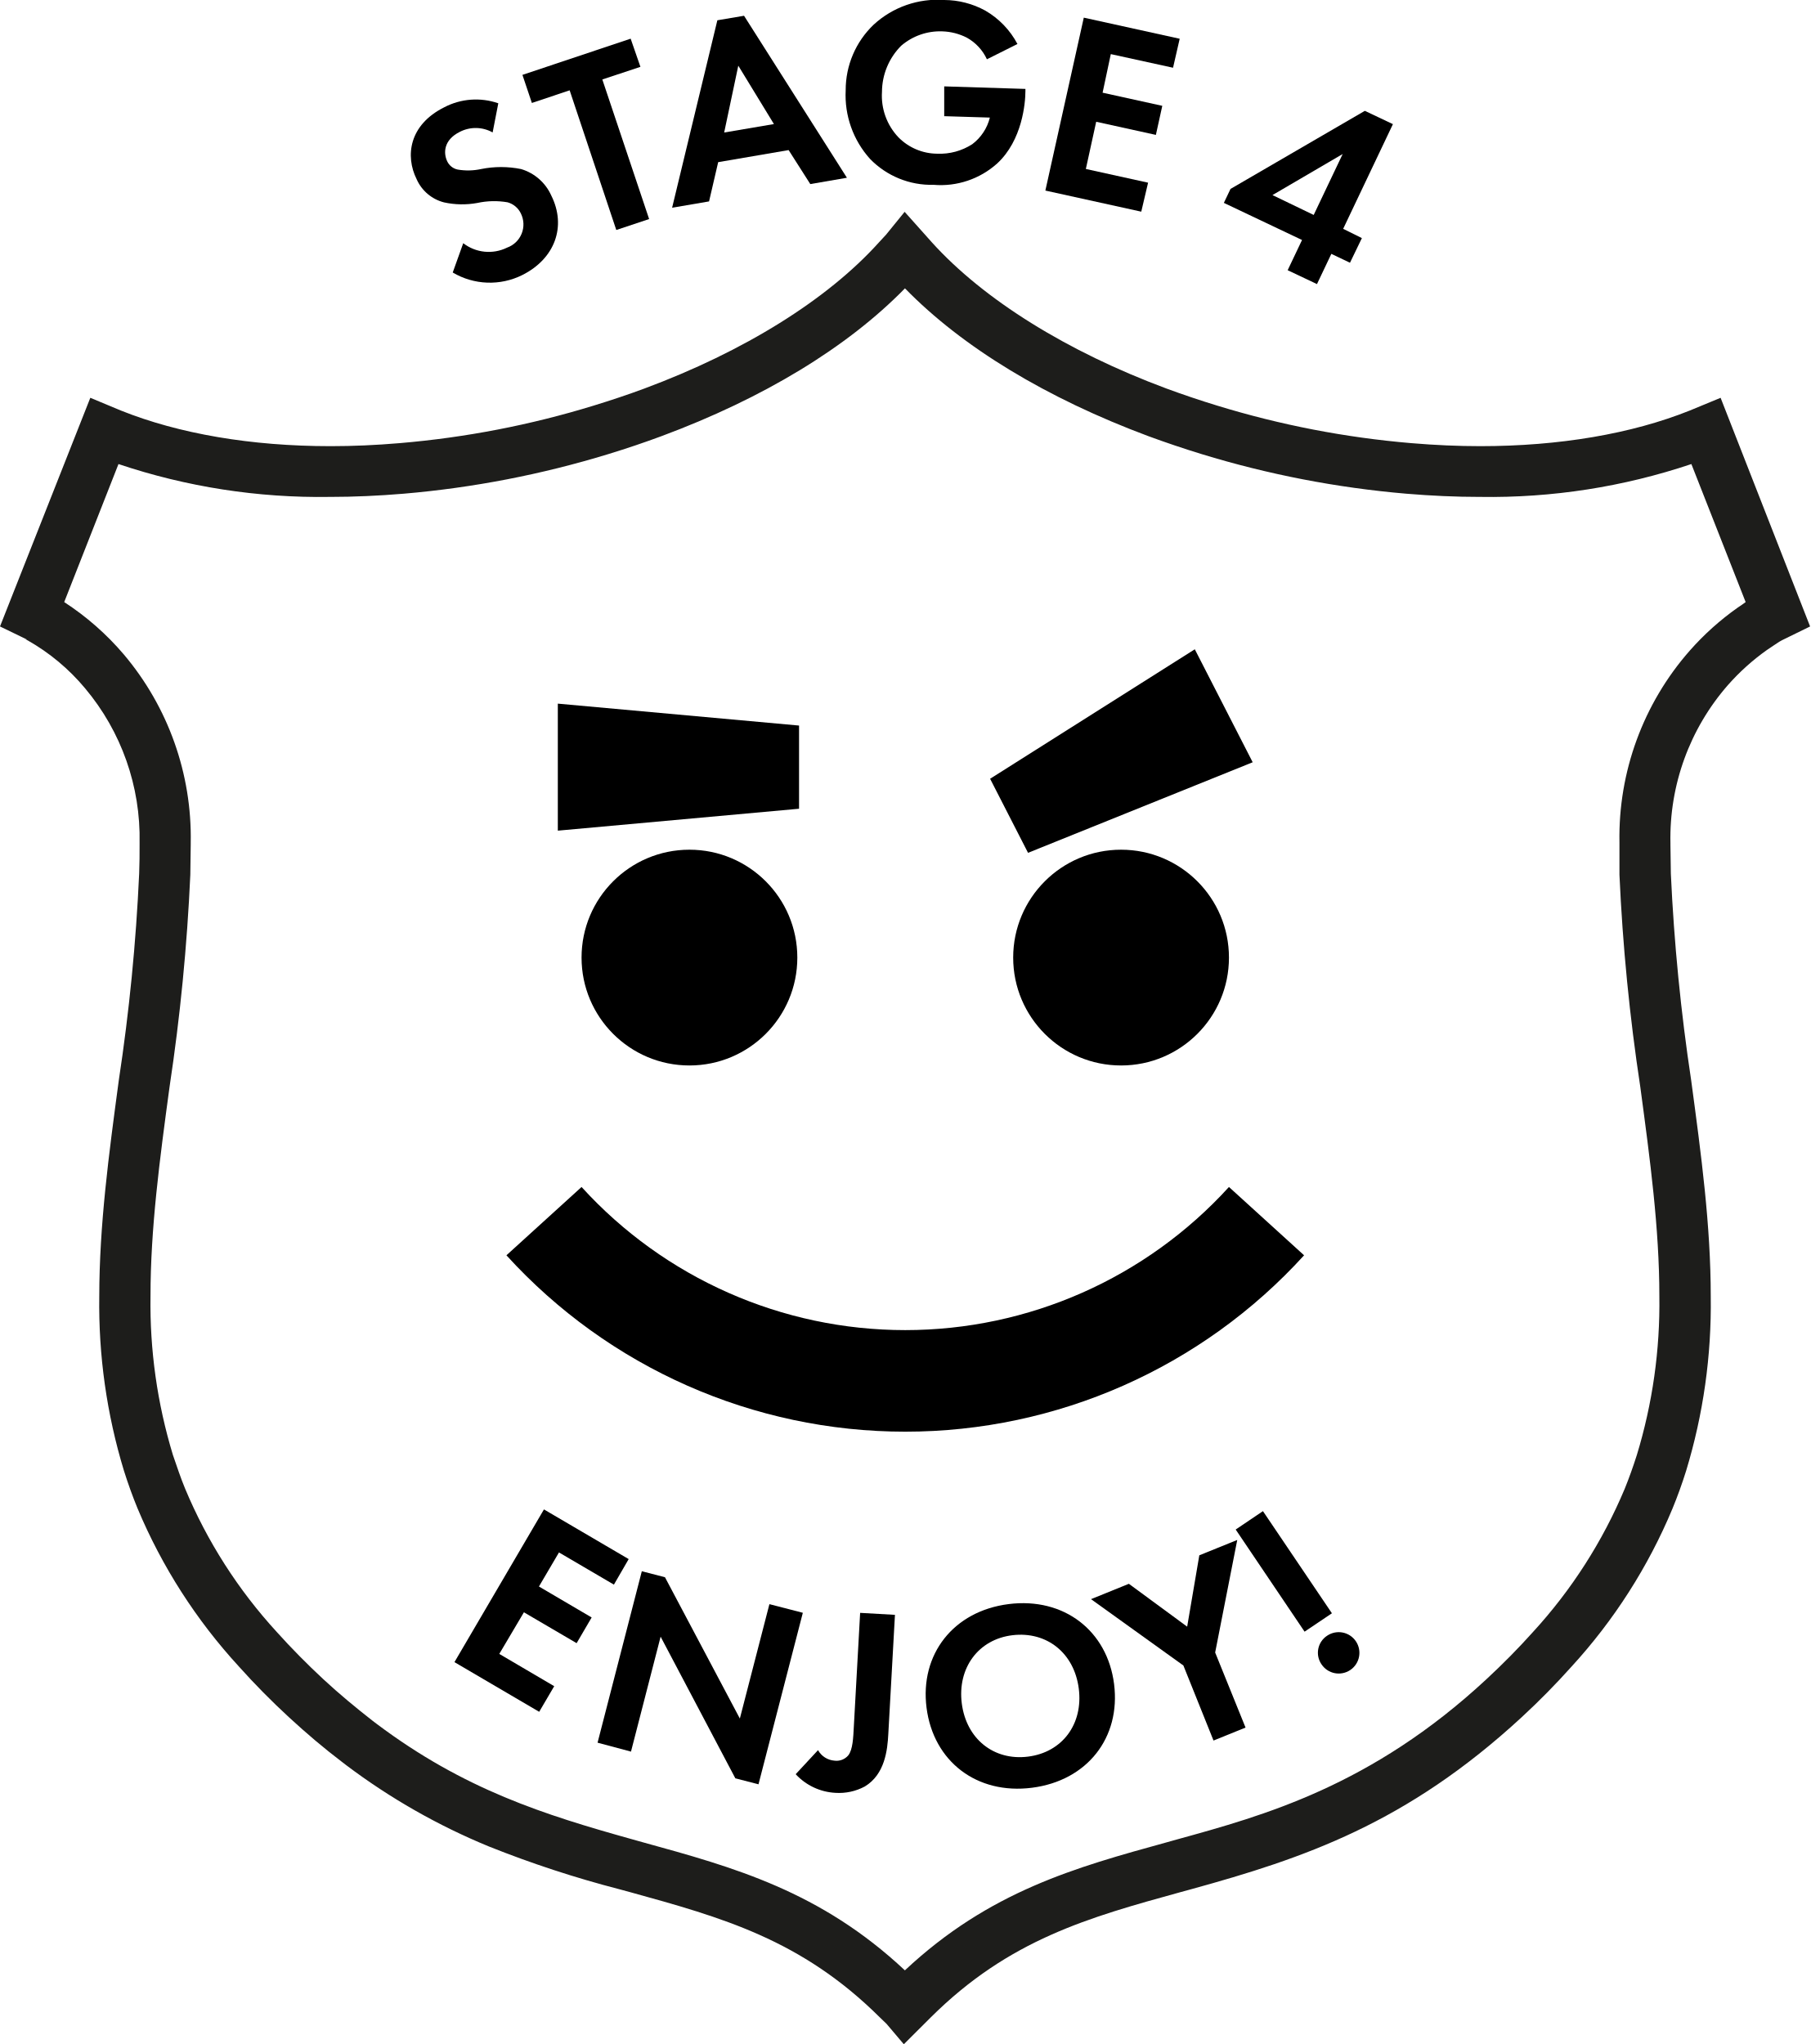
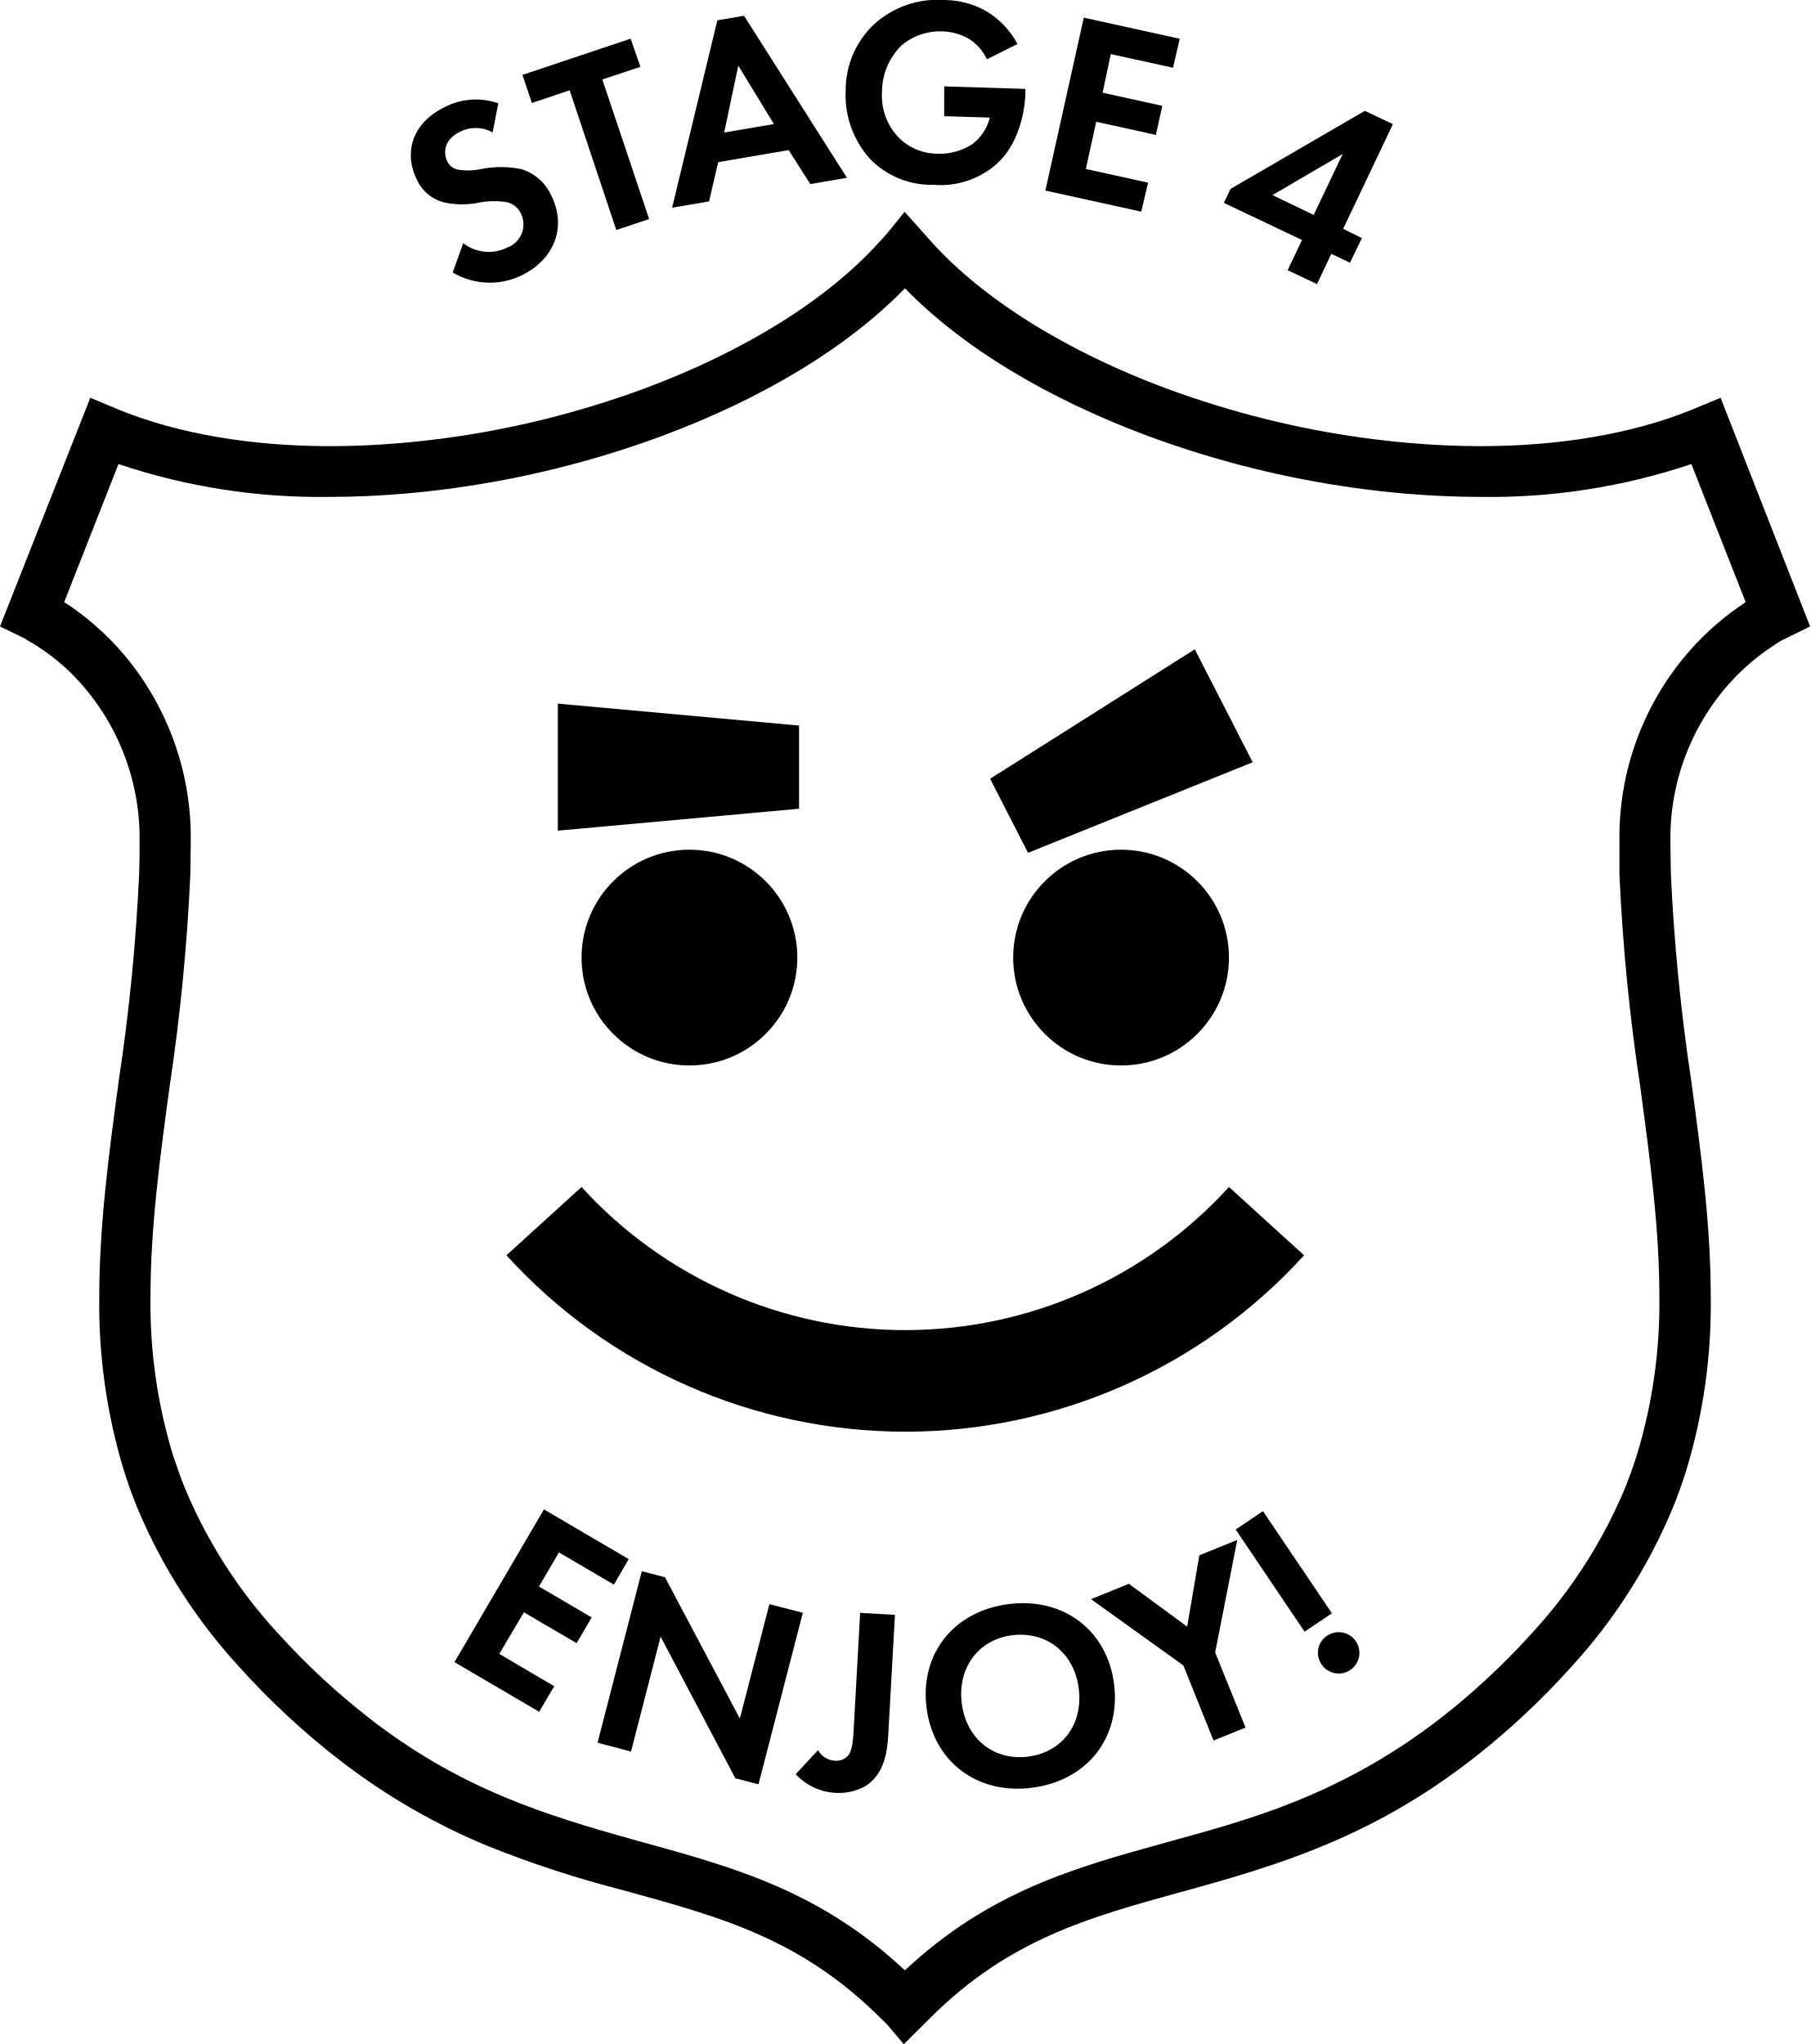
<svg xmlns="http://www.w3.org/2000/svg" viewBox="0 0 220.51 248.95">
  <defs>
    <style>.cls-1{fill:#1d1d1b;}</style>
  </defs>
  <g id="Layer_2" data-name="Layer 2">
    <g id="Layer_1-2" data-name="Layer 1">
-       <path class="cls-1" d="M209.56,48.45,205.81,50c-7.08,2.84-15.9,4.34-25.51,4.34h0c-2.66,0-5.5-.12-8.45-.37a113,113,0,0,1-23.61-4.57c-2.13-.65-4.19-1.35-6.15-2.07-12.13-4.51-22.28-10.83-28.59-17.81l-3.32-3.72-2.26,2.78-.86.93c-6.3,7-16.46,13.31-28.6,17.82-1.94.72-4,1.41-6.15,2.07a112.73,112.73,0,0,1-23.61,4.57c-2.92.25-5.74.37-8.38.37h-.09c-9.61,0-18.43-1.5-25.51-4.34L11,48.45,0,76.3l2.6,1.26.73.36h0l-.21,0,.24.07a25.4,25.4,0,0,1,7,5.84A28.35,28.35,0,0,1,17,102.66v.22c0,1.13,0,2.27-.05,3.5a239.57,239.57,0,0,1-2.48,25.19c-1.22,9.07-2.37,17.63-2.38,26.31a69.5,69.5,0,0,0,3,21.23c.5,1.59,1.06,3.14,1.66,4.6A66.38,66.38,0,0,0,29.12,203c1.87,2.09,3.91,4.16,6.08,6.16s4.25,3.76,6.46,5.44l.52.4a78.4,78.4,0,0,0,17.36,9.89,131.78,131.78,0,0,0,15.89,5.21l1.26.34c11.22,3.1,20.91,5.77,30.47,15.27l.82.79,2.1,2.48,3.28-3.27c9.55-9.5,19.24-12.17,30.47-15.27l1.25-.34c13.72-3.78,26.22-8,40.24-20.94,2.17-2,4.21-4.08,6.07-6.16a66.17,66.17,0,0,0,12.31-19.26c.6-1.46,1.16-3,1.66-4.6a69.5,69.5,0,0,0,3-21.23c0-8.68-1.16-17.24-2.38-26.3a242.46,242.46,0,0,1-2.48-25.2c0-1.19-.05-2.36-.05-3.5v-.2a28.33,28.33,0,0,1,7-19.27,27.68,27.68,0,0,1,4.76-4.28c.67-.47,1.19-.78,1.5-1l0,0,.34-.19,3.41-1.67ZM3.34,77.92l0,0,0,0ZM211.65,74a33.49,33.49,0,0,0-5.86,5.26,34.41,34.41,0,0,0-8.55,23.35v.25c0,1.2,0,2.43,0,3.68a245,245,0,0,0,2.54,25.85c1.19,8.85,2.32,17.22,2.32,25.47a63.22,63.22,0,0,1-2.74,19.35c-.45,1.42-.95,2.81-1.48,4.12a60.29,60.29,0,0,1-11.19,17.46c-1.73,1.93-3.63,3.86-5.66,5.74-14,13-27.14,16.6-37.66,19.5l-1.25.35c-11.1,3.06-21.61,5.95-31.91,15.6-10.3-9.65-20.81-12.54-31.92-15.6l-1.25-.35c-10.74-3-20.5-6.06-31.15-14.06l-.5-.38c-2-1.56-4.06-3.26-6-5.06s-3.92-3.8-5.66-5.74a60.08,60.08,0,0,1-11.18-17.47c-.54-1.3-1-2.69-1.49-4.11a63.23,63.23,0,0,1-2.73-19.35c0-8.26,1.12-16.62,2.32-25.48a247.22,247.22,0,0,0,2.53-25.84c0-1.29.05-2.5.05-3.68v-.22a34.53,34.53,0,0,0-8.14-22.92,33.43,33.43,0,0,0-7.27-6.39l6.61-16.81a77,77,0,0,0,25.73,4h.1c2.82,0,5.81-.13,8.91-.39a120,120,0,0,0,24.91-4.82c2.26-.69,4.44-1.43,6.49-2.19,12.4-4.61,22.61-10.8,29.65-18,7,7.18,17.25,13.38,29.64,18,2.07.76,4.25,1.5,6.5,2.19a120,120,0,0,0,24.91,4.82c3.09.26,6.09.39,8.9.39h.1a77,77,0,0,0,25.73-4l6.61,16.81C212.35,73.54,212,73.76,211.65,74Z" />
+       <path className="cls-1" d="M209.56,48.45,205.81,50c-7.08,2.84-15.9,4.34-25.51,4.34h0c-2.66,0-5.5-.12-8.45-.37a113,113,0,0,1-23.61-4.57c-2.13-.65-4.19-1.35-6.15-2.07-12.13-4.51-22.28-10.83-28.59-17.81l-3.32-3.72-2.26,2.78-.86.93c-6.3,7-16.46,13.31-28.6,17.82-1.94.72-4,1.41-6.15,2.07a112.73,112.73,0,0,1-23.61,4.57c-2.92.25-5.74.37-8.38.37h-.09c-9.61,0-18.43-1.5-25.51-4.34L11,48.45,0,76.3l2.6,1.26.73.36h0l-.21,0,.24.07a25.4,25.4,0,0,1,7,5.84A28.35,28.35,0,0,1,17,102.66v.22c0,1.13,0,2.27-.05,3.5a239.57,239.57,0,0,1-2.48,25.19c-1.22,9.07-2.37,17.63-2.38,26.31a69.5,69.5,0,0,0,3,21.23c.5,1.59,1.06,3.14,1.66,4.6A66.38,66.38,0,0,0,29.12,203c1.87,2.09,3.91,4.16,6.08,6.16s4.25,3.76,6.46,5.44l.52.4a78.4,78.4,0,0,0,17.36,9.89,131.78,131.78,0,0,0,15.89,5.21l1.26.34c11.22,3.1,20.91,5.77,30.47,15.27l.82.79,2.1,2.48,3.28-3.27c9.55-9.5,19.24-12.17,30.47-15.27l1.25-.34c13.72-3.78,26.22-8,40.24-20.94,2.17-2,4.21-4.08,6.07-6.16a66.17,66.17,0,0,0,12.31-19.26c.6-1.46,1.16-3,1.66-4.6a69.5,69.5,0,0,0,3-21.23c0-8.68-1.16-17.24-2.38-26.3a242.46,242.46,0,0,1-2.48-25.2c0-1.19-.05-2.36-.05-3.5v-.2a28.33,28.33,0,0,1,7-19.27,27.68,27.68,0,0,1,4.76-4.28c.67-.47,1.19-.78,1.5-1l0,0,.34-.19,3.41-1.67ZM3.34,77.92l0,0,0,0ZM211.65,74a33.49,33.49,0,0,0-5.86,5.26,34.41,34.41,0,0,0-8.55,23.35v.25c0,1.2,0,2.43,0,3.68a245,245,0,0,0,2.54,25.85c1.19,8.85,2.32,17.22,2.32,25.47a63.22,63.22,0,0,1-2.74,19.35c-.45,1.42-.95,2.81-1.48,4.12a60.29,60.29,0,0,1-11.19,17.46c-1.73,1.93-3.63,3.86-5.66,5.74-14,13-27.14,16.6-37.66,19.5l-1.25.35c-11.1,3.06-21.61,5.95-31.91,15.6-10.3-9.65-20.81-12.54-31.92-15.6l-1.25-.35c-10.74-3-20.5-6.06-31.15-14.06l-.5-.38c-2-1.56-4.06-3.26-6-5.06s-3.92-3.8-5.66-5.74a60.08,60.08,0,0,1-11.18-17.47c-.54-1.3-1-2.69-1.49-4.11a63.23,63.23,0,0,1-2.73-19.35c0-8.26,1.12-16.62,2.32-25.48a247.22,247.22,0,0,0,2.53-25.84c0-1.29.05-2.5.05-3.68v-.22a34.53,34.53,0,0,0-8.14-22.92,33.43,33.43,0,0,0-7.27-6.39l6.61-16.81a77,77,0,0,0,25.73,4h.1c2.82,0,5.81-.13,8.91-.39a120,120,0,0,0,24.91-4.82c2.26-.69,4.44-1.43,6.49-2.19,12.4-4.61,22.61-10.8,29.65-18,7,7.18,17.25,13.38,29.64,18,2.07.76,4.25,1.5,6.5,2.19a120,120,0,0,0,24.91,4.82c3.09.26,6.09.39,8.9.39h.1a77,77,0,0,0,25.73-4l6.61,16.81C212.35,73.54,212,73.76,211.65,74Z" />
      <path d="M74.77,193l-6.69-3.92-2.44,4.15L72.06,197l-1.83,3.13-6.42-3.76-3,5.07,6.69,3.93-1.83,3.12-10.32-6.05,10.9-18.6,10.32,6.05Z" />
      <path d="M72.78,212.25l5.39-20.88,2.82.73,9.12,17.21,3.6-13.93,4.07,1.05-5.4,20.89-2.82-.73-9.1-17.25-3.61,14Z" />
      <path d="M109,196.68l-.81,14.52c-.1,1.91-.4,4.91-2.87,6.39a6.66,6.66,0,0,1-3.58.77,7.09,7.09,0,0,1-4.83-2.27l2.72-2.93a2.51,2.51,0,0,0,2,1.28,1.88,1.88,0,0,0,1.69-.65c.55-.72.6-2.14.67-3.46l.77-13.89Z" />
      <path d="M135.69,205.12c.82,6.52-3.27,11.76-10,12.62s-12-3.21-12.84-9.73,3.27-11.79,10-12.64S134.87,198.61,135.69,205.12Zm-4.3.55c-.55-4.33-3.89-7-8.06-6.51s-6.74,4-6.19,8.31,3.89,7,8.06,6.48S131.94,210,131.39,205.67Z" />
      <path d="M144.13,202.85l-11.25-8.08,4.61-1.87,7.1,5.22,1.48-8.69,4.62-1.87L148,201.27l3.7,9.14-3.9,1.58Z" />
      <path d="M158.89,198.73l-8.39-12.44,3.32-2.24,8.4,12.44Zm2.75.49a2.52,2.52,0,1,1-.68,3.5A2.48,2.48,0,0,1,161.64,199.22Z" />
      <polygon points="97.32 98.5 67.94 101.17 67.94 85.7 97.32 88.37 97.32 98.5" />
      <polygon points="120.59 94.85 145.52 79.08 152.57 92.84 125.21 103.87 120.59 94.85" />
      <circle cx="83.97" cy="116.63" r="13.14" />
      <circle cx="136.54" cy="116.63" r="13.14" />
      <path d="M158.83,152.89a65.66,65.66,0,0,1-97.15,0l9.15-8.32a53.3,53.3,0,0,0,78.85,0Z" />
      <path d="M60,16.13a4.22,4.22,0,0,0-4-.07c-2,1-2,2.61-1.53,3.59a1.81,1.81,0,0,0,1.26,1,7.47,7.47,0,0,0,2.86-.06,12.28,12.28,0,0,1,4.87,0,5.85,5.85,0,0,1,3.68,3.22c1.88,3.75.46,7.69-3.53,9.69a8.86,8.86,0,0,1-8.47-.31l1.28-3.57a5.07,5.07,0,0,0,5.34.54A3,3,0,0,0,63.44,26a2.54,2.54,0,0,0-1.62-1.36,9.63,9.63,0,0,0-3.69.08,10.29,10.29,0,0,1-4.05-.07,5,5,0,0,1-3.33-2.81c-1.42-2.84-.93-6.63,3.35-8.77a8.31,8.31,0,0,1,6.59-.49Z" />
      <path d="M73.36,9.68l5.7,17-4,1.33L69.38,11l-4.6,1.54L63.63,9.12,76.81,4.71,78,8.14Z" />
      <path d="M96.05,18.28l-8.58,1.47-1.11,4.78-4.5.77L87.37,2.47l3.25-.55,12.53,19.73-4.46.77Zm-1.79-3.17L89.92,8,88.2,16.14Z" />
      <path d="M115,10.52l9.89.31v.26c0,1.45-.38,6-3.44,8.82a10.29,10.29,0,0,1-7.75,2.6,10.4,10.4,0,0,1-7.73-3.15A11.59,11.59,0,0,1,103,11,11,11,0,0,1,106.41,3,11.48,11.48,0,0,1,115,0,10.48,10.48,0,0,1,120,1.29a10.21,10.21,0,0,1,3.92,4.07l-3.72,1.86a5.77,5.77,0,0,0-2.44-2.63,7,7,0,0,0-3-.77,7.25,7.25,0,0,0-5,1.75,8,8,0,0,0-2.34,5.62,7.35,7.35,0,0,0,2,5.53,6.69,6.69,0,0,0,4.72,2,7.29,7.29,0,0,0,4.28-1.16,5.81,5.81,0,0,0,2.14-3.24l-5.56-.17Z" />
      <path d="M142.87,8.25l-7.58-1.66-1,4.7,7.27,1.6-.78,3.54-7.27-1.6-1.26,5.75,7.58,1.67L139,25.78l-11.68-2.57L132,2.15l11.68,2.57Z" />
      <path d="M163.59,27.87,165.87,29l-1.45,3-2.27-1.08-1.75,3.68-3.57-1.69,1.75-3.68-9.52-4.52.81-1.7,16.36-9.51,3.42,1.62ZM160,26.18l3.53-7.42-8.55,5Z" />
    </g>
  </g>
</svg>
